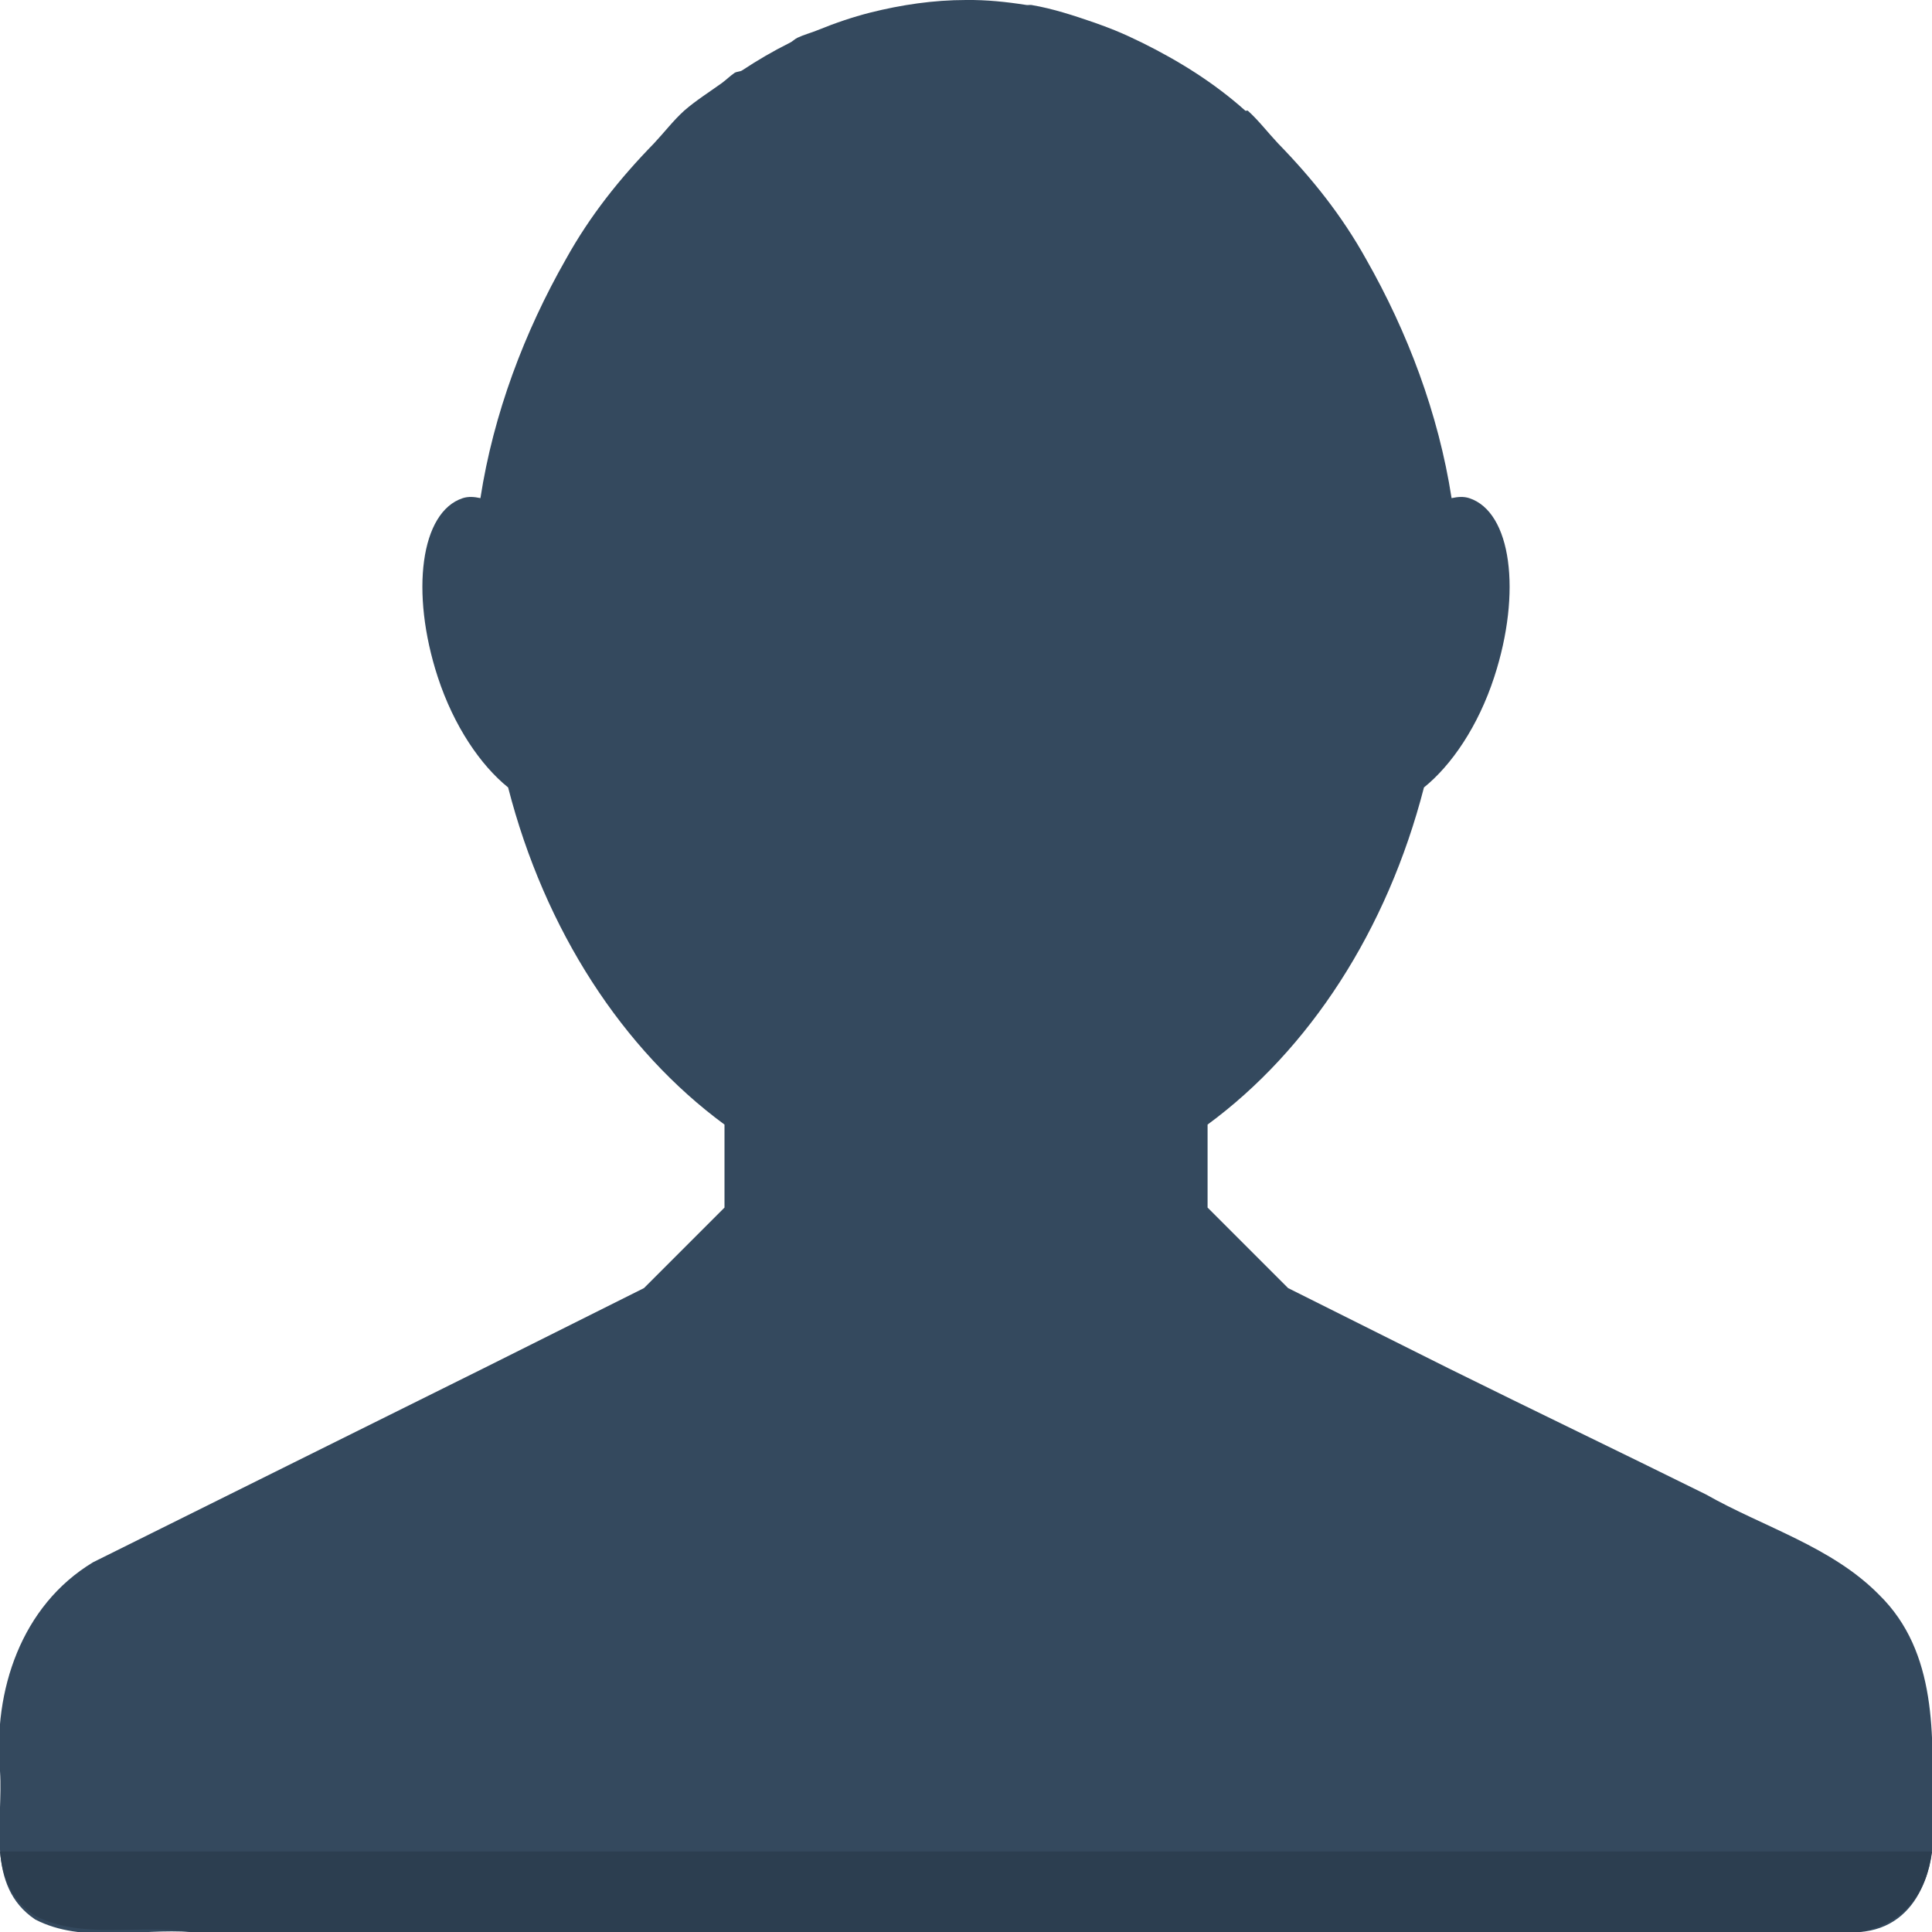
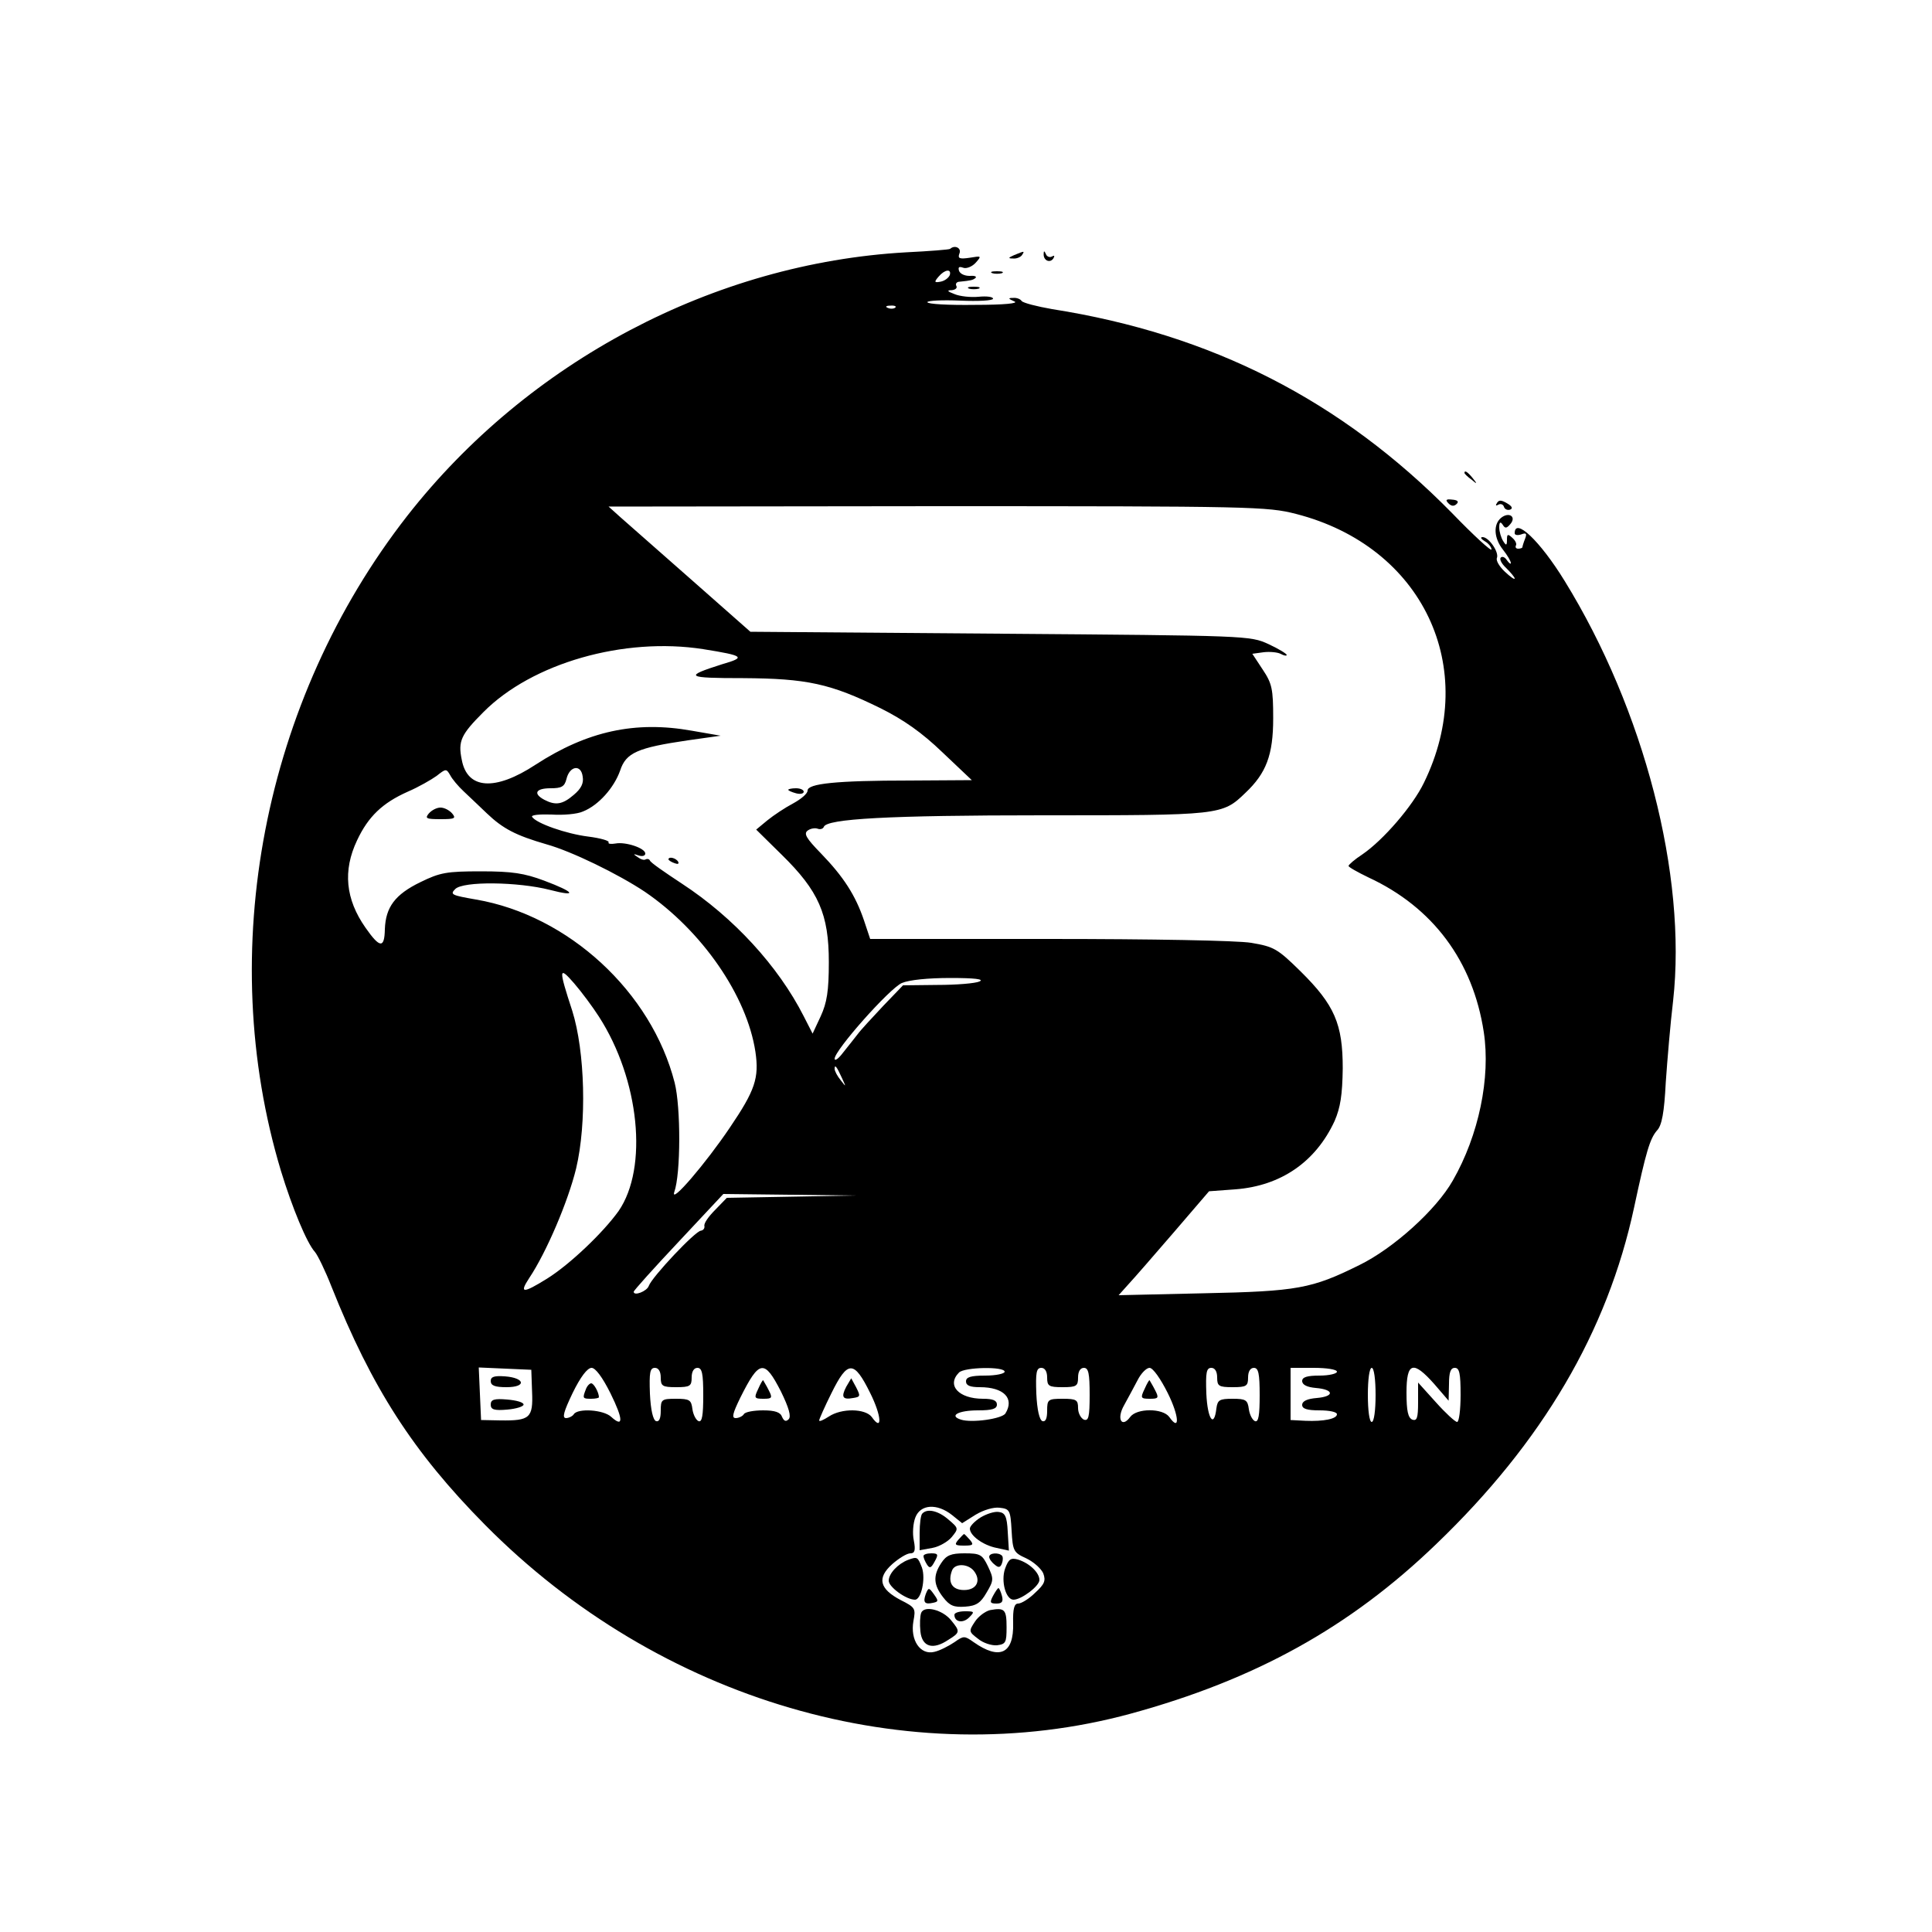
- <svg xmlns="http://www.w3.org/2000/svg" width="800px" height="800px" viewBox="0 0 24 24" version="1.1">
-   <g transform="translate(0 -1028.4)">
-     <path d="m12 0c-0.405 0-0.805 0.06-1.188 0.156-0.224 0.057-0.44 0.131-0.656 0.219-0.083 0.034-0.168 0.055-0.25 0.094-0.034 0.016-0.06 0.046-0.094 0.062-0.203 0.101-0.402 0.217-0.594 0.344-0.027 0.017-0.067 0.013-0.094 0.031-0.056 0.039-0.101 0.084-0.156 0.125-0.157 0.113-0.322 0.216-0.469 0.344-0.134 0.121-0.249 0.272-0.375 0.406-0.425 0.436-0.794 0.897-1.094 1.438-0.515 0.903-0.9 1.921-1.062 2.969-0.078-0.017-0.15-0.022-0.219 0-0.525 0.171-0.654 1.169-0.312 2.219 0.201 0.616 0.535 1.101 0.875 1.375 0.457 1.778 1.426 3.26 2.688 4.188v1.031l-1 1-2 1c-1.617 0.801-3.228 1.605-4.844 2.406-0.895 0.54-1.242 1.6-1.156 2.594 0.042 0.626-0.184 1.427 0.438 1.844 0.591 0.304 1.296 0.106 1.938 0.156 1.877-0.001 3.748 0 5.625 0 2.669 0.001 5.331 0 8 0 2.367 0 4.727 0.004 7.094 0 0.768-0.054 0.981-0.865 0.906-1.5 0.014-0.932 0.069-1.976-0.656-2.688-0.592-0.602-1.434-0.84-2.156-1.25-1.061-0.525-2.128-1.037-3.188-1.562l-2-1-1-1v-1.031c1.262-0.928 2.23-2.41 2.688-4.188 0.34-0.274 0.674-0.759 0.874-1.375 0.342-1.05 0.213-2.048-0.312-2.219-0.069-0.022-0.14-0.017-0.219 0-0.162-1.048-0.547-2.065-1.062-2.969-0.3-0.54-0.669-1.002-1.094-1.438-0.126-0.134-0.241-0.285-0.375-0.406-0.006-0.005-0.025 0.005-0.031 0-0.392-0.35-0.827-0.619-1.281-0.844-0.115-0.056-0.227-0.109-0.344-0.156-0.084-0.034-0.165-0.064-0.25-0.094-0.255-0.088-0.516-0.174-0.782-0.219-0.02-0.003-0.042 0.003-0.062 0-0.249-0.039-0.495-0.065-0.75-0.062z" transform="translate(0 1028.4)" fill="#34495e" />
-     <path d="m0 1051.4c0.026 0.3 0.127 0.6 0.438 0.8 0.591 0.3 1.296 0.1 1.938 0.2h5.625 8 7.094c0.576-0.1 0.842-0.5 0.906-1h-24z" fill="#2c3e50" />
+ <svg xmlns="http://www.w3.org/2000/svg" version="1.0" width="500pt" height="500pt" viewBox="0 0 500 500" preserveAspectRatio="xMidYMid meet">
+   <g transform="translate(0,500) scale(0.1,-0.1)" fill="#000000" stroke="none">
+     <path d="M2459 4356 c-2 -2 -53 -6 -114 -9 -497 -28 -978 -282 -1291 -682 -373 -478 -498 -1127 -327 -1695 29 -95 67 -187 88 -210 7 -8 27 -49 43 -90 104 -261 211 -428 397 -616 451 -456 1098 -645 1671 -489 322 88 567 223 791 439 275 264 443 550 512 871 31 145 41 178 59 199 13 13 19 47 23 125 4 58 12 153 19 211 36 325 -75 753 -281 1087 -64 104 -129 165 -129 123 0 -5 8 -6 17 -3 13 5 15 2 10 -11 -4 -10 -7 -20 -7 -22 0 -2 -5 -4 -11 -4 -5 0 -8 3 -6 8 3 4 -1 13 -9 20 -12 11 -14 10 -14 -5 0 -15 -2 -16 -10 -3 -5 8 -10 24 -10 35 0 14 3 16 9 7 6 -10 10 -10 20 2 16 19 -4 32 -24 16 -21 -17 -19 -53 5 -83 11 -14 20 -29 20 -34 0 -4 -4 -1 -10 7 -5 8 -12 11 -16 7 -4 -4 2 -16 14 -27 12 -12 22 -24 22 -27 0 -4 -11 4 -25 17 -14 13 -24 29 -21 36 6 15 -21 54 -37 54 -7 0 -4 -5 6 -11 9 -5 17 -15 17 -21 0 -6 -46 36 -102 94 -287 292 -622 463 -1035 528 -40 7 -75 16 -79 21 -3 5 -13 9 -22 8 -14 0 -13 -2 3 -9 13 -5 -25 -9 -102 -9 -68 -1 -123 2 -123 7 0 4 38 6 85 4 47 -2 85 0 85 5 0 5 -17 7 -37 5 -21 -2 -49 1 -63 7 -19 7 -20 10 -7 10 10 1 15 6 12 11 -3 6 1 11 9 11 29 3 34 4 41 10 3 4 -4 6 -16 5 -12 0 -24 5 -27 13 -3 10 0 12 11 8 8 -3 23 3 32 13 16 18 15 18 -15 13 -27 -4 -32 -2 -27 11 6 14 -12 23 -24 12z m-1 -68 c-3 -7 -13 -15 -24 -17 -16 -3 -17 -1 -5 13 16 19 34 21 29 4z m-141 -84 c-3 -3 -12 -4 -19 -1 -8 3 -5 6 6 6 11 1 17 -2 13 -5z m1037 -534 c328 -84 477 -398 331 -696 -29 -60 -105 -148 -159 -185 -20 -13 -36 -27 -36 -30 0 -3 23 -16 52 -30 166 -77 270 -216 298 -400 18 -118 -13 -267 -80 -384 -43 -76 -154 -176 -242 -219 -123 -61 -160 -68 -403 -73 l-220 -5 26 29 c14 15 67 76 117 134 l91 106 68 5 c118 9 208 71 257 177 15 35 20 67 21 136 0 115 -21 164 -109 251 -60 59 -69 64 -128 74 -36 6 -257 10 -525 10 l-461 0 -16 48 c-22 65 -53 113 -111 173 -39 40 -46 52 -34 60 7 5 19 7 26 4 6 -2 13 0 15 5 7 21 167 30 566 30 461 0 465 0 525 58 54 51 72 98 72 193 0 76 -3 90 -27 126 l-27 41 29 4 c16 2 36 0 44 -4 9 -5 16 -6 16 -3 0 3 -21 16 -47 28 -48 22 -53 22 -695 27 l-646 5 -153 135 c-84 74 -167 147 -184 162 l-30 27 851 1 c815 0 854 -1 928 -20z m-1534 -350 c106 -17 111 -21 49 -39 -101 -32 -94 -36 54 -36 165 -1 226 -14 356 -78 60 -30 107 -63 160 -114 l76 -72 -160 -1 c-192 0 -265 -8 -265 -26 0 -8 -17 -22 -37 -33 -21 -11 -51 -31 -67 -44 l-29 -24 66 -65 c96 -94 122 -154 122 -278 0 -75 -5 -105 -21 -140 l-21 -45 -23 45 c-66 130 -182 256 -315 343 -44 29 -82 55 -83 60 -2 4 -7 5 -11 3 -4 -3 -13 0 -21 6 -12 8 -12 9 3 4 9 -3 17 -1 17 5 0 14 -51 31 -77 26 -12 -2 -20 -1 -18 3 3 4 -21 11 -53 15 -56 7 -134 34 -145 51 -3 5 19 7 50 6 30 -2 67 1 82 8 40 16 80 61 96 106 15 46 45 59 175 78 l85 12 -75 13 c-146 26 -270 -1 -404 -88 -105 -69 -177 -64 -191 13 -10 48 -2 65 56 123 126 127 364 195 569 163z m-335 -377 c-29 -25 -47 -28 -76 -13 -30 16 -23 30 16 30 28 0 36 4 41 24 8 34 38 39 42 6 3 -17 -4 -31 -23 -47z m-285 9 c14 -13 41 -39 60 -57 42 -40 75 -57 154 -80 65 -18 186 -77 255 -123 148 -101 264 -269 286 -414 10 -68 -1 -100 -66 -196 -62 -92 -155 -201 -144 -167 17 47 17 220 1 283 -60 235 -275 433 -514 474 -63 11 -68 13 -54 27 20 21 163 19 245 -2 73 -19 65 -6 -15 24 -51 19 -82 24 -163 24 -89 0 -106 -3 -157 -28 -66 -32 -90 -65 -92 -122 -1 -50 -13 -49 -50 4 -52 74 -59 148 -22 226 29 62 66 97 131 126 28 12 61 31 75 41 24 19 25 19 35 2 5 -10 21 -29 35 -42z m350 -583 c105 -163 128 -391 51 -503 -40 -56 -126 -138 -185 -175 -63 -39 -73 -39 -46 2 44 66 100 197 121 283 28 118 23 303 -10 408 -36 110 -35 117 5 71 19 -22 48 -61 64 -86z m985 91 c-11 -5 -60 -9 -109 -9 l-89 -1 -51 -53 c-28 -30 -58 -62 -66 -73 -8 -10 -25 -32 -38 -48 -12 -16 -22 -23 -22 -16 0 22 142 182 174 196 19 8 67 13 126 13 62 0 88 -3 75 -9z m-356 -250 c11 -24 11 -24 -3 -6 -9 11 -16 24 -16 30 0 12 5 7 19 -24z m-131 -307 l-167 -3 -30 -31 c-17 -17 -30 -35 -28 -42 1 -6 -3 -11 -9 -12 -14 0 -127 -120 -135 -143 -5 -14 -39 -27 -39 -15 0 3 52 61 116 129 l116 124 172 -2 171 -2 -167 -3z m-671 -505 c3 -68 -6 -75 -82 -74 l-50 1 -3 68 -3 68 68 -3 68 -3 2 -57z m203 -4 c33 -67 34 -90 2 -61 -20 19 -87 23 -97 7 -3 -5 -13 -10 -20 -10 -11 0 -6 17 17 65 20 41 38 65 49 65 10 0 28 -24 49 -66z m130 41 c0 -22 4 -25 40 -25 36 0 40 3 40 25 0 16 6 25 15 25 12 0 15 -15 15 -71 0 -52 -3 -70 -12 -67 -7 3 -14 17 -16 31 -3 24 -7 27 -43 27 -37 0 -39 -2 -39 -31 0 -20 -4 -29 -12 -27 -8 3 -14 29 -16 71 -2 55 0 67 13 67 9 0 15 -9 15 -25z m311 -36 c21 -43 27 -65 20 -72 -7 -7 -12 -5 -17 6 -4 12 -18 17 -49 17 -24 0 -47 -4 -50 -10 -3 -5 -13 -10 -21 -10 -11 0 -8 12 12 53 49 98 62 100 105 16z m231 -4 c30 -60 32 -102 4 -62 -17 22 -78 23 -111 1 -14 -9 -25 -14 -25 -10 0 3 14 35 32 71 42 85 58 85 100 0z m348 55 c0 -5 -22 -10 -50 -10 -38 0 -50 -4 -50 -15 0 -11 11 -15 36 -15 62 0 90 -29 66 -68 -9 -14 -87 -25 -115 -16 -32 10 -7 24 44 24 37 0 49 4 49 15 0 11 -11 15 -36 15 -63 0 -95 35 -62 68 14 14 118 16 118 2z m110 -15 c0 -22 4 -25 40 -25 36 0 40 3 40 25 0 16 6 25 15 25 12 0 15 -14 15 -70 0 -58 -3 -68 -15 -64 -8 4 -15 17 -15 30 0 21 -4 24 -40 24 -38 0 -40 -2 -40 -31 0 -20 -4 -29 -12 -27 -8 3 -14 29 -16 71 -2 55 0 67 13 67 9 0 15 -9 15 -25z m312 -40 c30 -60 32 -102 4 -62 -17 23 -84 23 -101 0 -22 -30 -36 -5 -16 30 10 18 26 48 35 65 9 18 23 32 31 32 9 0 29 -29 47 -65z m128 40 c0 -22 4 -25 40 -25 36 0 40 3 40 25 0 16 6 25 15 25 12 0 15 -15 15 -71 0 -52 -3 -70 -12 -67 -7 3 -14 17 -16 31 -3 24 -8 27 -42 27 -34 0 -39 -3 -42 -25 -6 -52 -23 -28 -26 38 -2 55 0 67 13 67 9 0 15 -9 15 -25z m310 15 c0 -5 -20 -10 -45 -10 -32 0 -45 -4 -45 -14 0 -10 13 -16 35 -18 48 -4 49 -22 3 -26 -25 -2 -38 -8 -38 -18 0 -10 13 -14 45 -14 25 0 45 -4 45 -10 0 -12 -34 -19 -82 -17 l-38 2 0 67 0 68 60 0 c33 0 60 -4 60 -10z m100 -60 c0 -40 -4 -70 -10 -70 -6 0 -10 30 -10 70 0 40 4 70 10 70 6 0 10 -30 10 -70z m152 28 l37 -43 1 43 c0 30 4 42 15 42 12 0 15 -14 15 -70 0 -38 -4 -70 -9 -70 -5 0 -30 23 -55 51 l-46 51 0 -51 c0 -41 -3 -49 -15 -45 -11 5 -15 22 -15 70 0 79 17 84 72 22z m-1248 -339 l26 -21 35 22 c20 12 46 20 62 18 26 -3 28 -6 31 -59 3 -53 5 -57 38 -72 19 -9 39 -27 44 -39 7 -19 3 -28 -21 -50 -16 -16 -36 -28 -44 -28 -10 0 -14 -13 -13 -51 2 -79 -35 -96 -102 -49 -24 17 -26 17 -50 0 -15 -10 -38 -22 -52 -25 -36 -9 -63 30 -54 80 6 32 5 35 -33 54 -55 29 -62 57 -22 93 17 15 38 28 47 28 11 0 14 7 9 33 -4 18 -2 45 4 60 13 34 56 37 95 6z" />
+     <path d="M2040 2956 c0 -2 9 -6 20 -9 11 -3 20 -1 20 4 0 5 -9 9 -20 9 -11 0 -20 -2 -20 -4z" />
+     <path d="M1730 2776 c0 -2 7 -7 16 -10 8 -3 12 -2 9 4 -6 10 -25 14 -25 6z" />
+     <path d="M1110 2895 c-11 -13 -7 -15 30 -15 37 0 41 2 30 15 -7 8 -20 15 -30 15 -10 0 -23 -7 -30 -15z" />
+     <path d="M1270 1426 c0 -12 11 -16 41 -16 52 0 48 24 -4 28 -28 2 -37 -1 -37 -12z" />
+     <path d="M1270 1365 c0 -13 9 -16 43 -13 23 2 42 8 42 13 0 6 -19 11 -42 13 -34 3 -43 0 -43 -13z" />
+     <path d="M1516 1404 c-9 -23 -8 -24 14 -24 11 0 20 2 20 4 0 12 -13 36 -20 36 -4 0 -11 -7 -14 -16z" />
+     <path d="M1962 1405 c-11 -23 -10 -25 14 -25 22 0 24 2 13 23 -6 12 -13 23 -14 25 -1 1 -7 -9 -13 -23z" />
+     <path d="M2190 1411 c-14 -27 -9 -34 18 -29 19 3 19 5 8 27 l-13 24 -13 -22z" />
+     <path d="M2962 1405 c-11 -23 -10 -25 14 -25 22 0 24 2 13 23 -6 12 -13 23 -14 25 -1 1 -7 -9 -13 -23z" />
+     <path d="M2387 1083 c-4 -3 -7 -26 -7 -51 l0 -44 33 6 c17 3 40 16 50 28 18 22 18 23 -8 45 -26 23 -55 30 -68 16z" />
+     <path d="M2538 1073 c-16 -10 -28 -23 -28 -29 0 -18 34 -43 69 -50 l32 -7 -3 49 c-2 40 -7 49 -23 51 -11 2 -32 -5 -47 -14z" />
+     <path d="M2480 1015 c-11 -13 -8 -15 15 -15 23 0 26 2 15 15 -7 8 -14 15 -15 15 -1 0 -8 -7 -15 -15z" />
+     <path d="M2390 973 c0 -5 4 -14 9 -22 7 -11 11 -9 20 8 10 18 9 21 -9 21 -11 0 -20 -3 -20 -7z" />
+     <path d="M2436 955 c-22 -33 -20 -57 5 -89 17 -22 28 -26 57 -24 29 2 40 10 55 36 19 32 19 36 4 68 -15 31 -20 34 -61 34 -35 0 -47 -5 -60 -25z m84 -20 c20 -25 8 -50 -25 -50 -31 0 -43 20 -31 51 7 18 40 18 56 -1z" />
+     <path d="M2560 971 c0 -5 6 -14 14 -20 10 -9 15 -8 19 3 3 8 3 17 0 20 -9 9 -33 7 -33 -3z" />
+     <path d="M2350 963 c-26 -10 -50 -35 -50 -54 0 -16 45 -49 68 -49 16 0 28 54 18 83 -11 28 -12 29 -36 20z" />
+     <path d="M2601 940 c-11 -32 2 -80 22 -80 20 0 67 35 67 51 0 19 -26 44 -56 53 -18 5 -24 1 -33 -24z" />
+     <path d="M2396 875 c-8 -22 -3 -28 19 -23 14 3 14 5 2 22 -13 18 -14 18 -21 1z" />
+     <path d="M2570 870 c-9 -17 -8 -20 9 -20 14 0 18 5 14 20 -3 11 -7 20 -9 20 -2 0 -8 -9 -14 -20z" />
+     <path d="M2384 826 c-3 -8 -4 -29 -2 -48 4 -40 32 -49 72 -22 31 19 31 22 8 50 -22 28 -70 40 -78 20z" />
+     <path d="M2562 833 c-12 -3 -30 -16 -39 -30 -16 -24 -16 -26 8 -44 13 -11 35 -18 49 -17 23 3 25 7 25 47 0 46 -5 51 -43 44z" />
+     <path d="M2470 821 c0 -19 22 -23 38 -7 15 15 14 16 -11 16 -15 0 -27 -4 -27 -9z" />
+     <path d="M2625 4340 c-16 -7 -17 -9 -3 -9 9 -1 20 4 23 9 7 11 7 11 -20 0z" />
+     <path d="M2701 4343 c-1 -17 16 -25 25 -12 4 7 3 9 -4 5 -5 -3 -13 0 -15 6 -4 9 -6 10 -6 1z" />
+     <path d="M2568 4293 c6 -2 18 -2 25 0 6 3 1 5 -13 5 -14 0 -19 -2 -12 -5z" />
+     <path d="M2508 4253 c6 -2 18 -2 25 0 6 3 1 5 -13 5 -14 0 -19 -2 -12 -5z" />
+     <path d="M3790 3776 c0 -2 8 -10 18 -17 15 -13 16 -12 3 4 -13 16 -21 21 -21 13z" />
+     <path d="M3749 3697 c7 -7 14 -8 21 -1 6 6 2 10 -12 11 -16 2 -18 -1 -9 -10z" />
+     <path d="M3874 3698 c-4 -6 -3 -8 4 -4 5 3 12 1 14 -5 2 -7 9 -10 16 -8 8 3 5 9 -7 16 -15 9 -22 10 -27 1z" />
  </g>
</svg>
